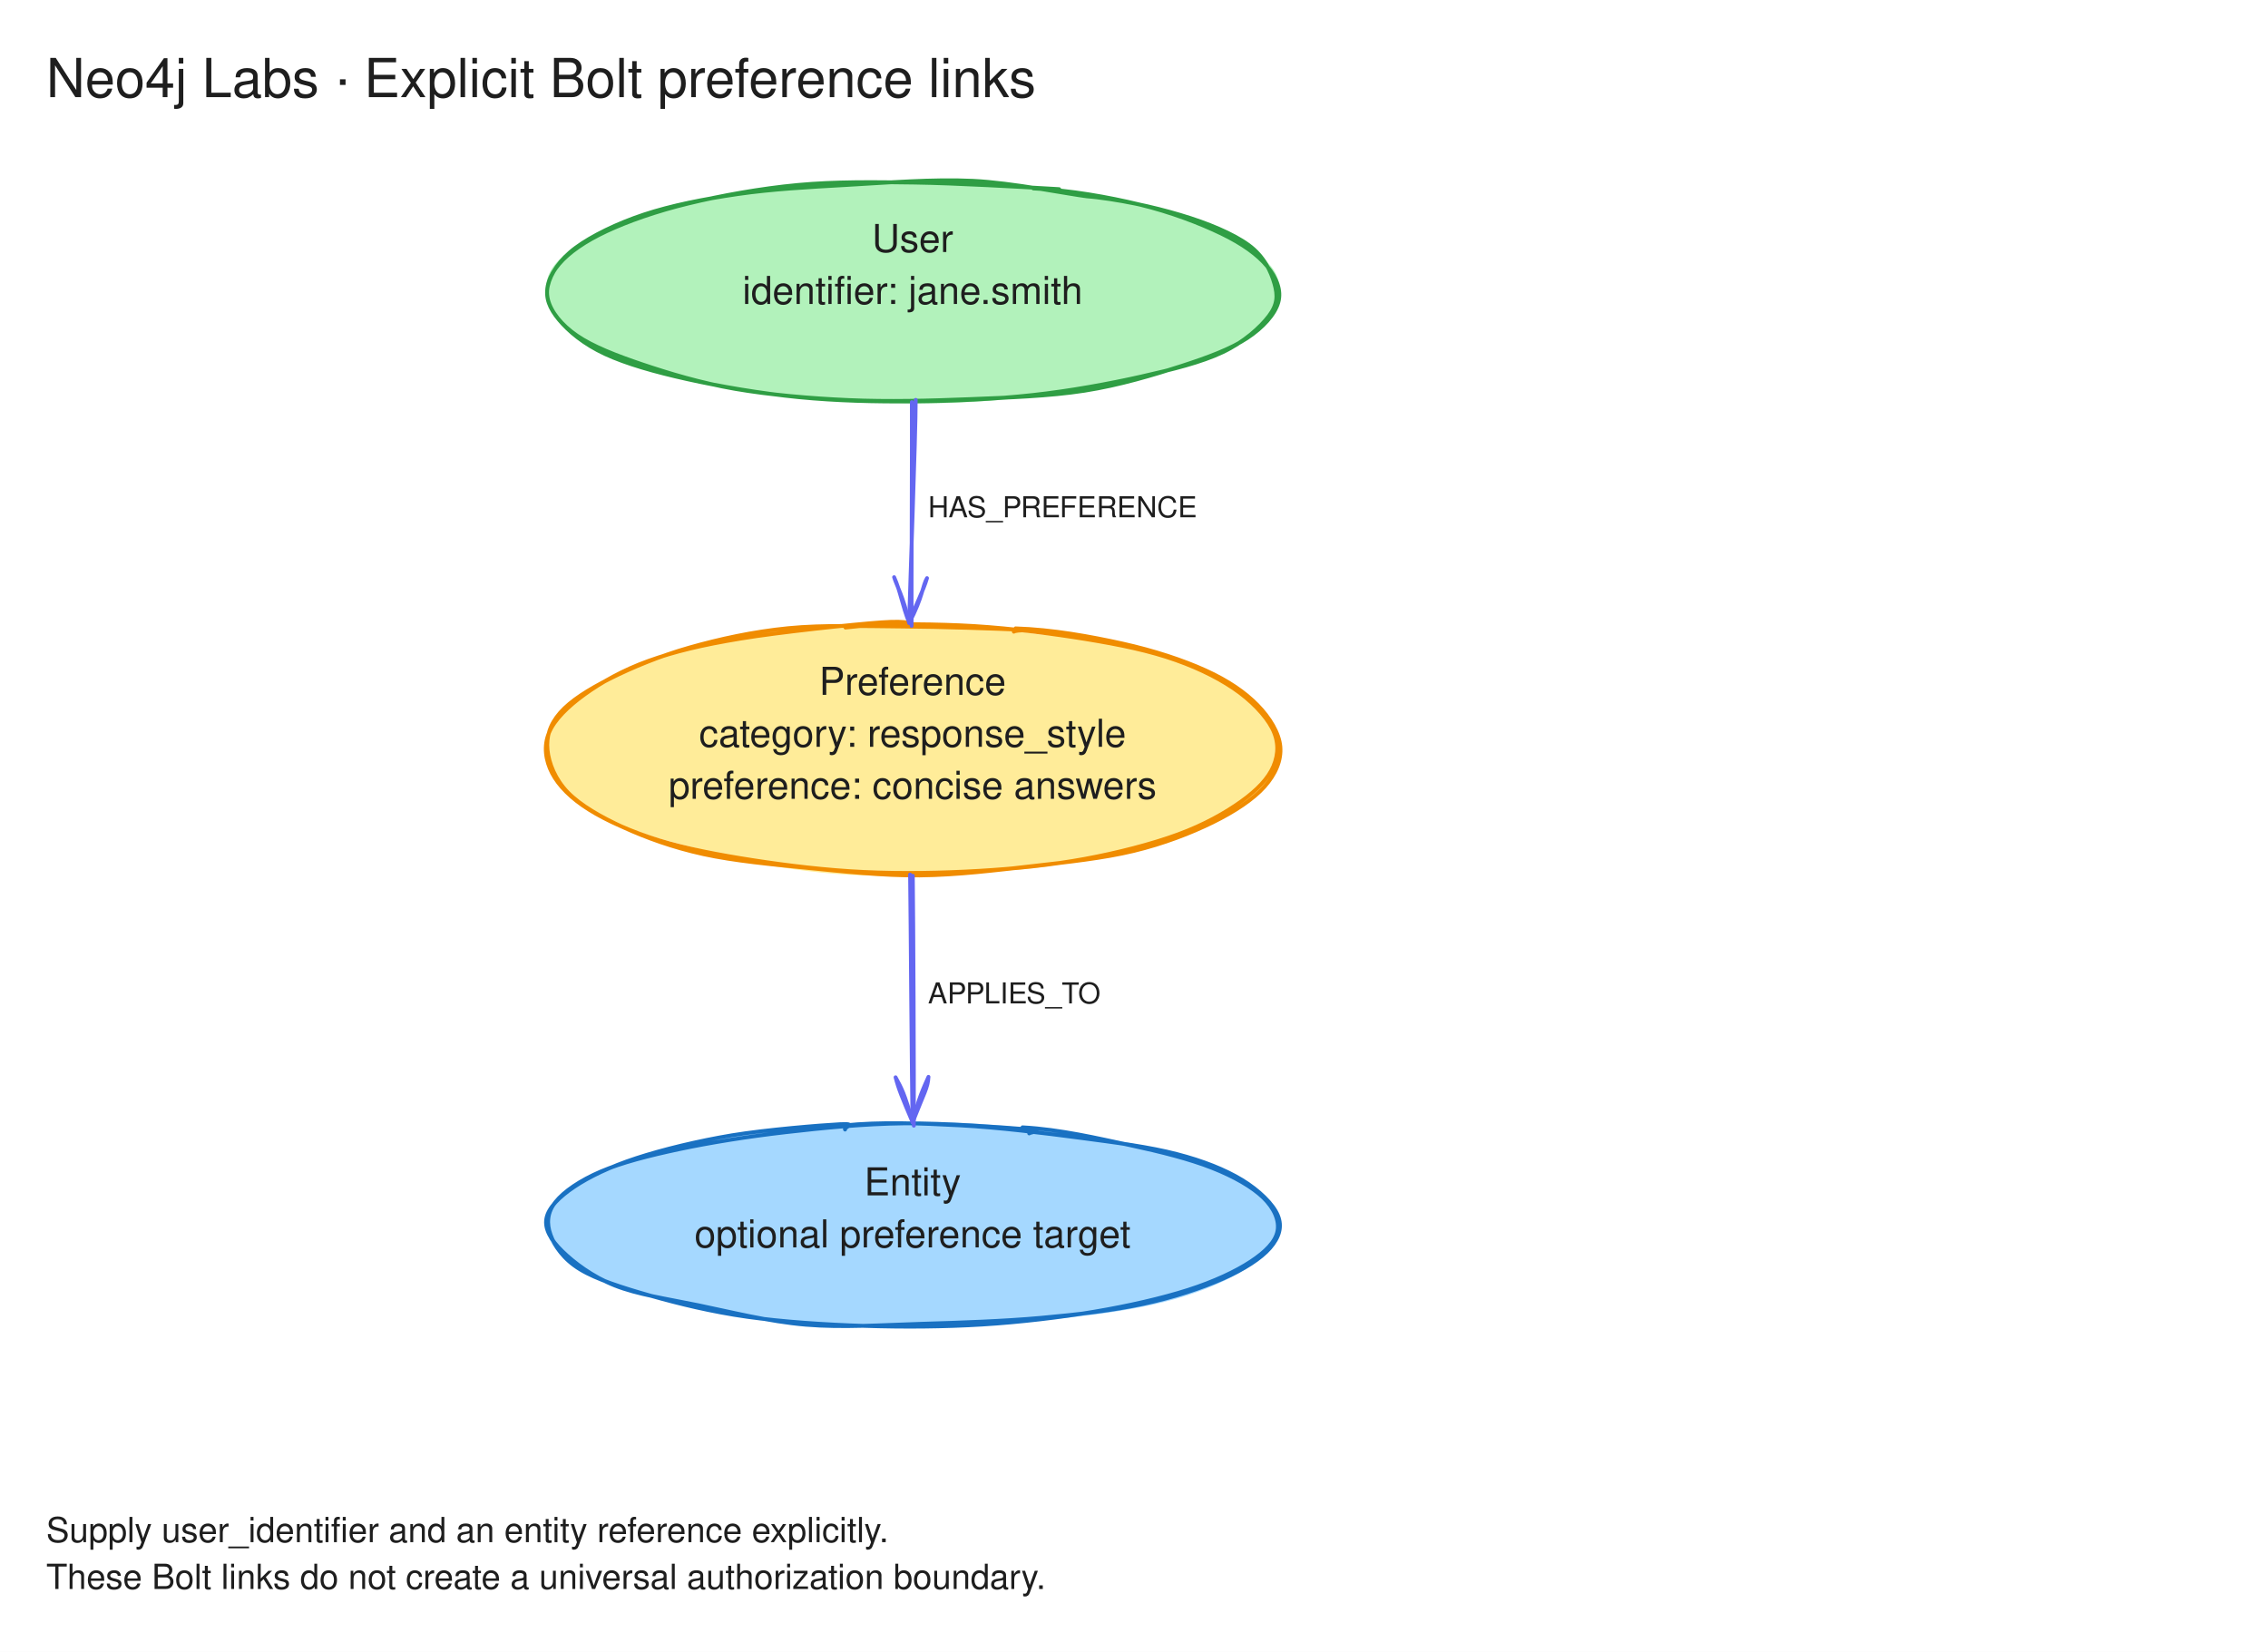
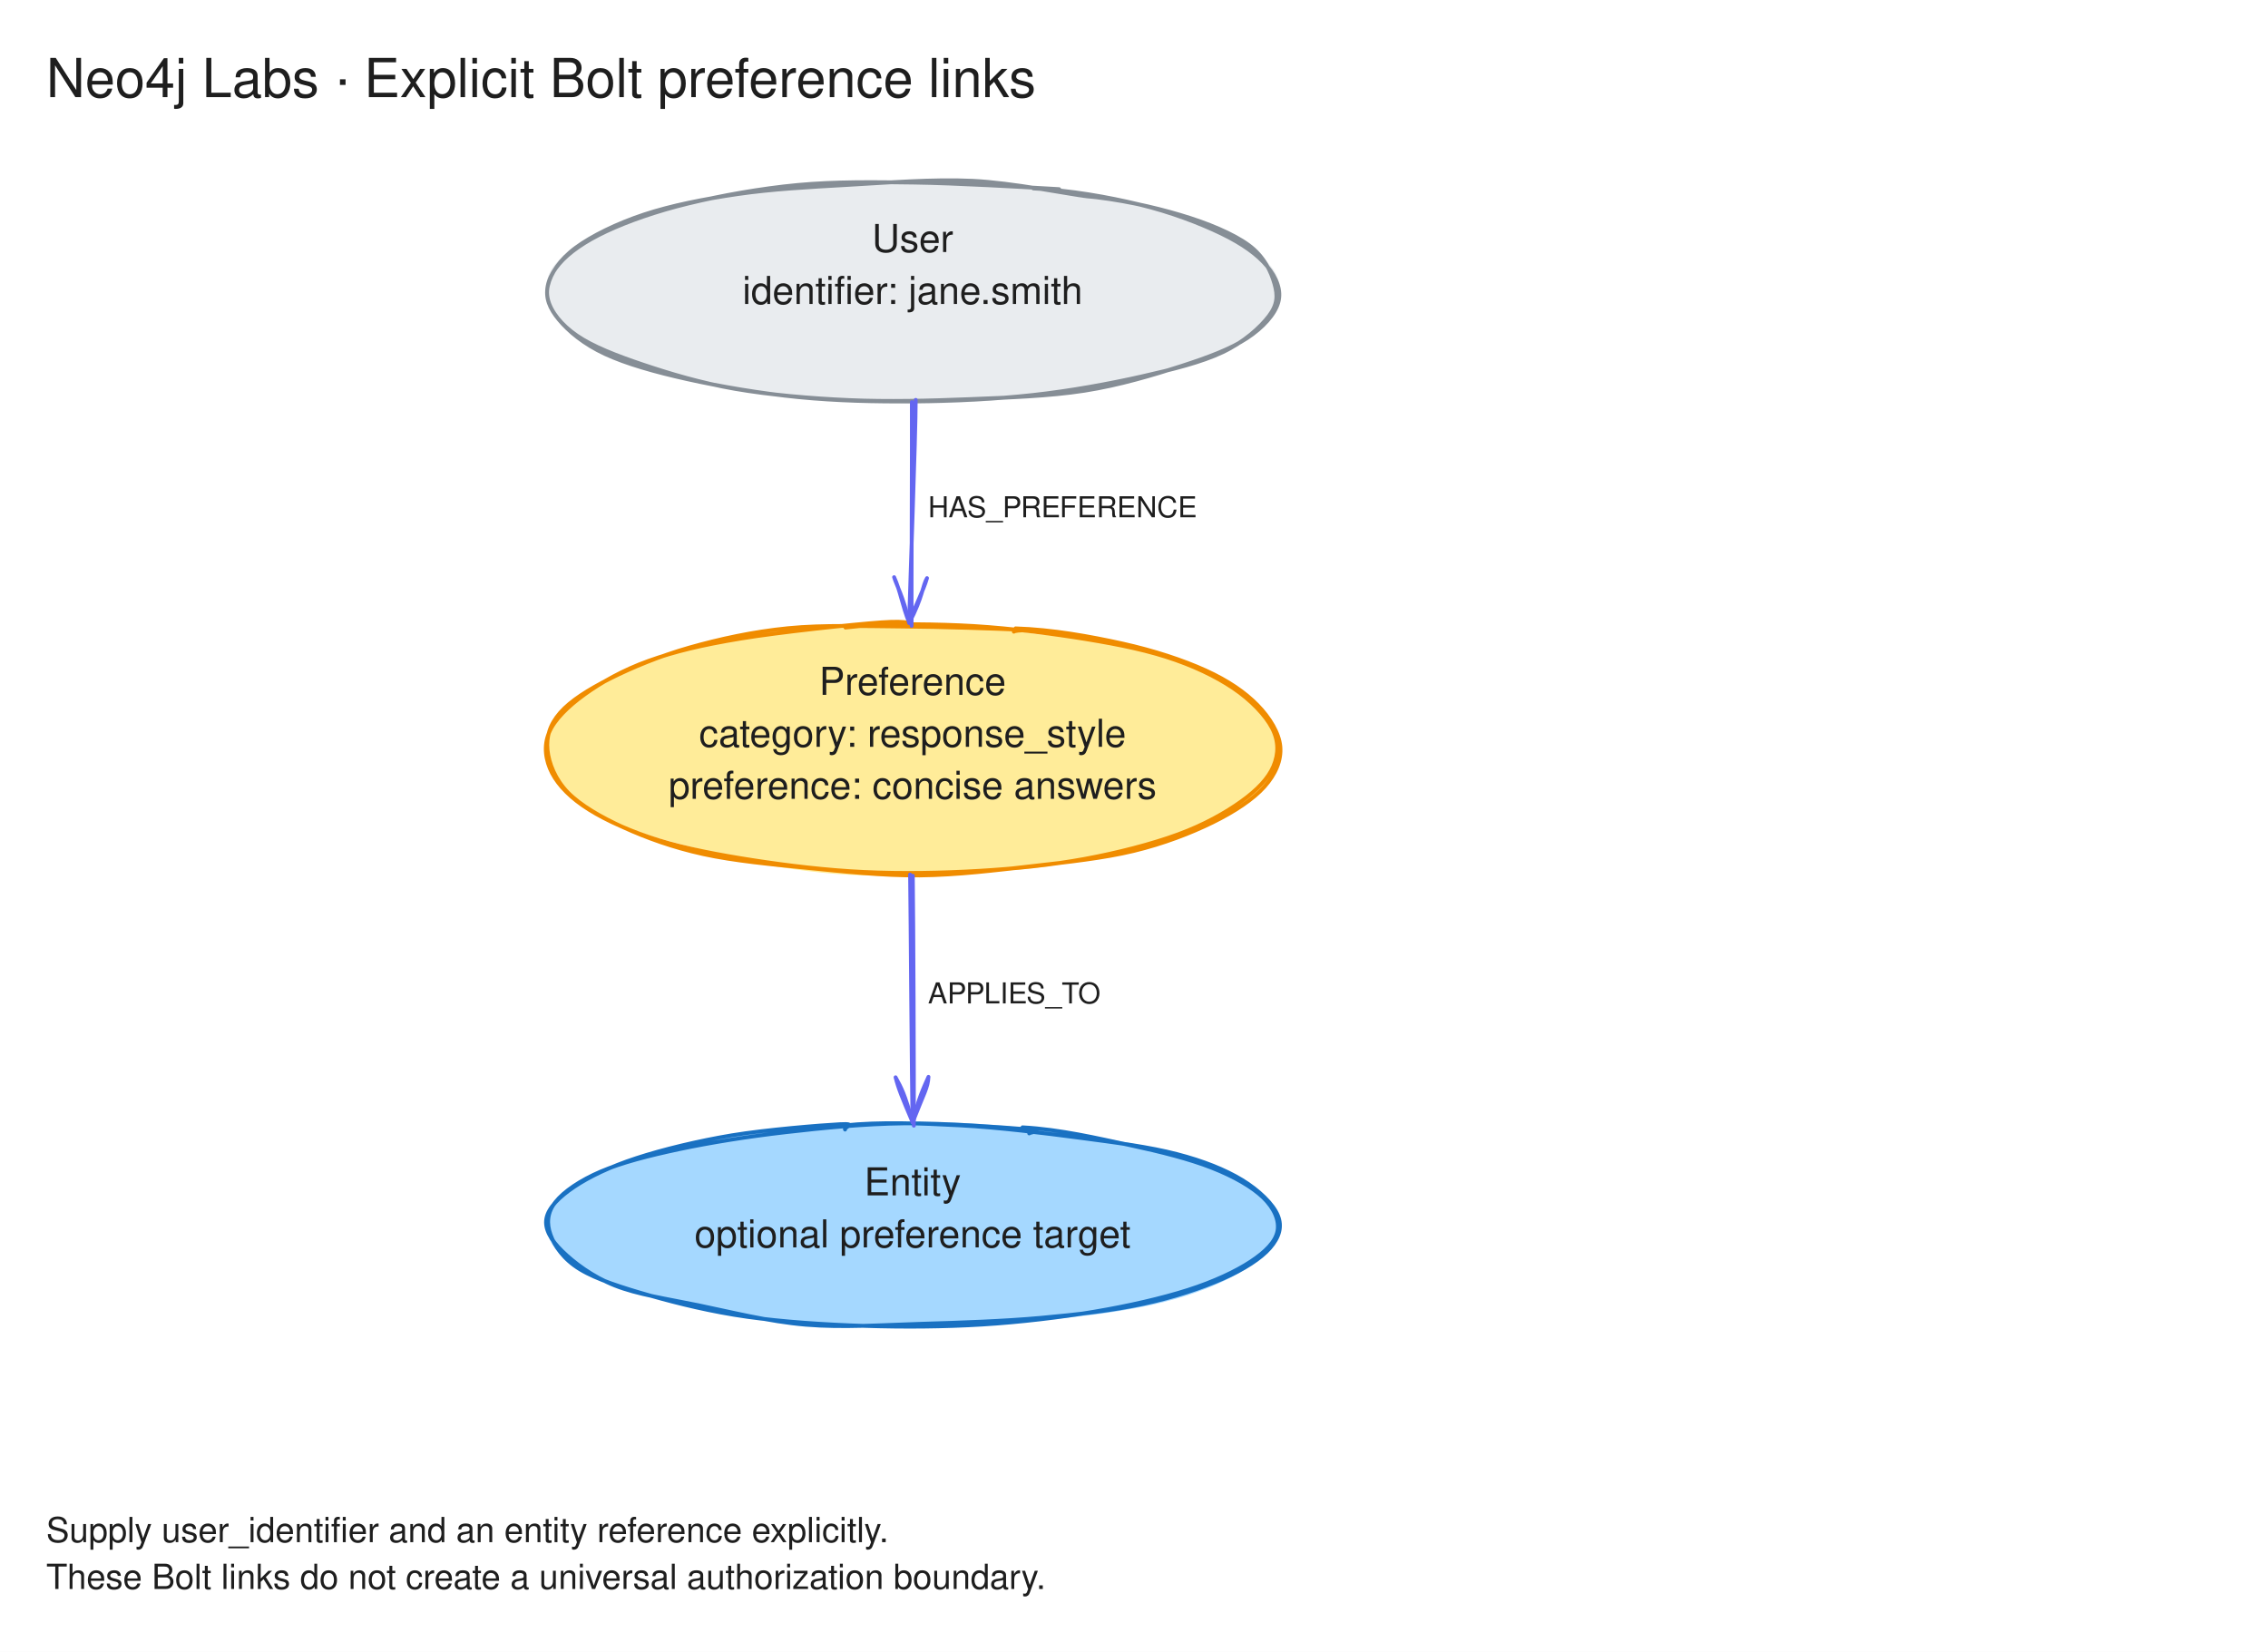
<svg xmlns="http://www.w3.org/2000/svg" version="1.1" viewBox="0 0 1178 858" width="1178" height="858">
  <defs>
    <style class="style-fonts">
      </style>
  </defs>
  <rect x="0" y="0" width="1178" height="858" fill="#ffffff" />
  <g transform="translate(24 24) rotate(0 490 18.9)">
    <text x="0" y="26.461" font-family="Helvetica, Segoe UI Emoji" font-size="28px" fill="#1e1e1e" text-anchor="start" style="white-space: pre;" direction="ltr" dominant-baseline="alphabetic">Neo4j Labs · Explicit Bolt preference links</text>
  </g>
  <g stroke-linecap="round" transform="translate(284 94) rotate(0 190 57.5)">
-     <path d="M203.36 0.36 C222.94 0.03, 244.1 2.47, 263.09 4.9 C282.08 7.33, 302.03 10.9, 317.3 14.94 C332.56 18.97, 344.63 23.84, 354.7 29.1 C364.77 34.37, 373.87 40.43, 377.72 46.51 C381.57 52.6, 380.84 59.36, 377.8 65.59 C374.75 71.83, 368.9 78.33, 359.47 83.93 C350.05 89.52, 336.29 95, 321.24 99.16 C306.2 103.31, 287.84 106.15, 269.2 108.83 C250.56 111.51, 229.74 114.52, 209.4 115.26 C189.05 116, 167.18 114.66, 147.11 113.27 C127.03 111.89, 106.47 110.29, 88.96 106.96 C71.45 103.62, 54.86 98.33, 42.04 93.28 C29.22 88.23, 18.95 82.45, 12.06 76.66 C5.16 70.86, 1.01 64.66, 0.65 58.48 C0.28 52.3, 3.66 45.39, 9.86 39.58 C16.06 33.77, 25.51 28.62, 37.84 23.62 C50.17 18.62, 66.75 13.32, 83.83 9.59 C100.91 5.87, 119.2 2.88, 140.31 1.25 C161.42 -0.39, 197.38 -0.29, 210.51 -0.2 C223.64 -0.11, 219.27 0.63, 219.08 1.77 M128.06 4.7 C145.38 2.04, 168.59 0.94, 189.13 0.87 C209.67 0.8, 231.69 2.32, 251.3 4.28 C270.92 6.25, 290.83 8.91, 306.82 12.65 C322.81 16.4, 336.28 21.73, 347.24 26.76 C358.2 31.79, 367 37.04, 372.6 42.82 C378.19 48.6, 382.16 55.24, 380.83 61.44 C379.51 67.64, 373.04 74.29, 364.64 80.03 C356.24 85.77, 344.1 91.28, 330.46 95.85 C316.83 100.43, 300.92 104.33, 282.83 107.46 C264.75 110.6, 242.32 113.59, 221.95 114.68 C201.58 115.76, 180.85 115.2, 160.6 113.97 C140.34 112.75, 118.57 110.08, 100.41 107.33 C82.25 104.58, 65.8 101.77, 51.65 97.49 C37.5 93.21, 23.94 87.64, 15.48 81.66 C7.02 75.69, 2.76 68.03, 0.88 61.65 C-1 55.28, -0.57 49.34, 4.2 43.43 C8.97 37.53, 18.26 31.62, 29.48 26.2 C40.69 20.79, 55.15 14.56, 71.49 10.93 C87.82 7.3, 117.84 5.36, 127.49 4.41 C137.13 3.45, 128.2 4.29, 129.36 5.19" stroke="none" stroke-width="0" fill="#b2f2bb" />
-     <path d="M252.73 3.88 C272.17 4.83, 291.45 8.29, 307.73 12.2 C324.01 16.11, 339.32 22, 350.39 27.35 C361.46 32.7, 369.2 38.33, 374.13 44.28 C379.06 50.23, 381.71 56.82, 379.95 63.06 C378.2 69.3, 372.02 76.2, 363.61 81.71 C355.2 87.23, 343.54 91.6, 329.48 96.14 C315.41 100.68, 297.6 106.08, 279.23 108.95 C260.86 111.81, 239.63 112.51, 219.25 113.32 C198.87 114.13, 177.18 114.69, 156.95 113.8 C136.71 112.91, 115.71 111.08, 97.83 107.99 C79.95 104.91, 63.38 99.88, 49.68 95.27 C35.99 90.65, 23.84 85.91, 15.67 80.3 C7.49 74.7, 2.15 67.83, 0.62 61.62 C-0.91 55.41, 1.42 48.95, 6.48 43.04 C11.54 37.13, 19.81 31.37, 30.98 26.14 C42.16 20.92, 56.97 15.7, 73.54 11.69 C90.11 7.68, 110.82 3.88, 130.4 2.07 C149.97 0.26, 169.46 0.53, 190.98 0.83 C212.5 1.13, 247.54 3.17, 259.52 3.86 C271.5 4.55, 264.06 4.02, 262.86 4.97 M278.73 7.75 C297.19 9.44, 314.69 13.36, 329 17.61 C343.3 21.86, 356.39 27.32, 364.55 33.27 C372.7 39.22, 376.17 47.2, 377.93 53.33 C379.68 59.47, 379.57 64.14, 375.08 70.08 C370.59 76.02, 362.07 83.71, 351.01 88.96 C339.95 94.21, 325.16 97.88, 308.73 101.58 C292.3 105.29, 272.05 109.02, 252.42 111.17 C232.8 113.32, 211.24 114.32, 190.97 114.5 C170.69 114.69, 150.42 114.21, 130.75 112.28 C111.08 110.35, 89.7 106.68, 72.95 102.94 C56.21 99.21, 41.39 95.02, 30.29 89.88 C19.18 84.74, 11.29 78.03, 6.34 72.11 C1.39 66.19, -0.87 60.61, 0.57 54.37 C2 48.13, 6.64 40.85, 14.96 34.69 C23.28 28.53, 36.44 22.07, 50.48 17.42 C64.53 12.77, 81.59 9.37, 99.21 6.8 C116.84 4.24, 135.9 3.19, 156.23 2.04 C176.57 0.89, 200.49 -1.08, 221.2 -0.09 C241.92 0.9, 270.94 6.82, 280.51 7.98 C290.08 9.13, 280.35 6.21, 278.62 6.85" stroke="#2f9e44" stroke-width="2" fill="none" />
+     <path d="M203.36 0.36 C222.94 0.03, 244.1 2.47, 263.09 4.9 C282.08 7.33, 302.03 10.9, 317.3 14.94 C332.56 18.97, 344.63 23.84, 354.7 29.1 C364.77 34.37, 373.87 40.43, 377.72 46.51 C381.57 52.6, 380.84 59.36, 377.8 65.59 C374.75 71.83, 368.9 78.33, 359.47 83.93 C350.05 89.52, 336.29 95, 321.24 99.16 C306.2 103.31, 287.84 106.15, 269.2 108.83 C250.56 111.51, 229.74 114.52, 209.4 115.26 C189.05 116, 167.18 114.66, 147.11 113.27 C127.03 111.89, 106.47 110.29, 88.96 106.96 C71.45 103.62, 54.86 98.33, 42.04 93.28 C29.22 88.23, 18.95 82.45, 12.06 76.66 C5.16 70.86, 1.01 64.66, 0.65 58.48 C0.28 52.3, 3.66 45.39, 9.86 39.58 C16.06 33.77, 25.51 28.62, 37.84 23.62 C50.17 18.62, 66.75 13.32, 83.83 9.59 C100.91 5.87, 119.2 2.88, 140.31 1.25 C161.42 -0.39, 197.38 -0.29, 210.51 -0.2 C223.64 -0.11, 219.27 0.63, 219.08 1.77 M128.06 4.7 C145.38 2.04, 168.59 0.94, 189.13 0.87 C209.67 0.8, 231.69 2.32, 251.3 4.28 C270.92 6.25, 290.83 8.91, 306.82 12.65 C322.81 16.4, 336.28 21.73, 347.24 26.76 C358.2 31.79, 367 37.04, 372.6 42.82 C378.19 48.6, 382.16 55.24, 380.83 61.44 C379.51 67.64, 373.04 74.29, 364.64 80.03 C356.24 85.77, 344.1 91.28, 330.46 95.85 C316.83 100.43, 300.92 104.33, 282.83 107.46 C264.75 110.6, 242.32 113.59, 221.95 114.68 C201.58 115.76, 180.85 115.2, 160.6 113.97 C140.34 112.75, 118.57 110.08, 100.41 107.33 C82.25 104.58, 65.8 101.77, 51.65 97.49 C37.5 93.21, 23.94 87.64, 15.48 81.66 C7.02 75.69, 2.76 68.03, 0.88 61.65 C-1 55.28, -0.57 49.34, 4.2 43.43 C8.97 37.53, 18.26 31.62, 29.48 26.2 C40.69 20.79, 55.15 14.56, 71.49 10.93 C87.82 7.3, 117.84 5.36, 127.49 4.41 C137.13 3.45, 128.2 4.29, 129.36 5.19" stroke="none" stroke-width="0" fill="#e9ecef" />
+     <path d="M252.73 3.88 C272.17 4.83, 291.45 8.29, 307.73 12.2 C324.01 16.11, 339.32 22, 350.39 27.35 C361.46 32.7, 369.2 38.33, 374.13 44.28 C379.06 50.23, 381.71 56.82, 379.95 63.06 C378.2 69.3, 372.02 76.2, 363.61 81.71 C355.2 87.23, 343.54 91.6, 329.48 96.14 C315.41 100.68, 297.6 106.08, 279.23 108.95 C260.86 111.81, 239.63 112.51, 219.25 113.32 C198.87 114.13, 177.18 114.69, 156.95 113.8 C136.71 112.91, 115.71 111.08, 97.83 107.99 C79.95 104.91, 63.38 99.88, 49.68 95.27 C35.99 90.65, 23.84 85.91, 15.67 80.3 C7.49 74.7, 2.15 67.83, 0.62 61.62 C-0.91 55.41, 1.42 48.95, 6.48 43.04 C11.54 37.13, 19.81 31.37, 30.98 26.14 C42.16 20.92, 56.97 15.7, 73.54 11.69 C90.11 7.68, 110.82 3.88, 130.4 2.07 C149.97 0.26, 169.46 0.53, 190.98 0.83 C212.5 1.13, 247.54 3.17, 259.52 3.86 C271.5 4.55, 264.06 4.02, 262.86 4.97 M278.73 7.75 C297.19 9.44, 314.69 13.36, 329 17.61 C343.3 21.86, 356.39 27.32, 364.55 33.27 C372.7 39.22, 376.17 47.2, 377.93 53.33 C379.68 59.47, 379.57 64.14, 375.08 70.08 C370.59 76.02, 362.07 83.71, 351.01 88.96 C339.95 94.21, 325.16 97.88, 308.73 101.58 C292.3 105.29, 272.05 109.02, 252.42 111.17 C232.8 113.32, 211.24 114.32, 190.97 114.5 C170.69 114.69, 150.42 114.21, 130.75 112.28 C111.08 110.35, 89.7 106.68, 72.95 102.94 C56.21 99.21, 41.39 95.02, 30.29 89.88 C19.18 84.74, 11.29 78.03, 6.34 72.11 C1.39 66.19, -0.87 60.61, 0.57 54.37 C2 48.13, 6.64 40.85, 14.96 34.69 C23.28 28.53, 36.44 22.07, 50.48 17.42 C64.53 12.77, 81.59 9.37, 99.21 6.8 C116.84 4.24, 135.9 3.19, 156.23 2.04 C176.57 0.89, 200.49 -1.08, 221.2 -0.09 C241.92 0.9, 270.94 6.82, 280.51 7.98 C290.08 9.13, 280.35 6.21, 278.62 6.85" stroke="#868e96" stroke-width="2" fill="none" />
  </g>
  <g transform="translate(302 112) rotate(0 172 27)">
    <text x="172" y="18.9" font-family="Helvetica, Segoe UI Emoji" font-size="20px" fill="#1e1e1e" text-anchor="middle" style="white-space: pre;" direction="ltr" dominant-baseline="alphabetic">User</text>
    <text x="172" y="45.9" font-family="Helvetica, Segoe UI Emoji" font-size="20px" fill="#1e1e1e" text-anchor="middle" style="white-space: pre;" direction="ltr" dominant-baseline="alphabetic">identifier: jane.smith</text>
  </g>
  <g stroke-linecap="round" transform="translate(284 324) rotate(0 190 65)">
    <path d="M244.81 2.28 C263.32 3.33, 281.69 8, 297.68 11.94 C313.67 15.89, 328.8 20.72, 340.75 25.93 C352.69 31.15, 362.75 37.07, 369.34 43.24 C375.92 49.4, 379.67 56.12, 380.25 62.9 C380.83 69.69, 378.39 77.39, 372.82 83.94 C367.24 90.5, 358.09 96.82, 346.8 102.23 C335.51 107.65, 320.68 112.33, 305.09 116.43 C289.49 120.54, 271.44 124.71, 253.22 126.87 C235.01 129.03, 215.38 129.18, 195.81 129.41 C176.23 129.64, 154.64 130.21, 135.77 128.27 C116.9 126.33, 98.63 121.64, 82.59 117.75 C66.55 113.87, 51.65 110.02, 39.53 104.97 C27.42 99.92, 16.42 93.99, 9.88 87.45 C3.35 80.92, 0.73 72.5, 0.34 65.75 C-0.06 59, 1.96 53.37, 7.5 46.96 C13.05 40.55, 22.3 32.86, 33.59 27.28 C44.88 21.71, 59.58 17.46, 75.25 13.52 C90.93 9.58, 109.25 5.84, 127.62 3.64 C145.99 1.44, 162.45 -0.14, 185.47 0.33 C208.48 0.79, 249.05 4.89, 265.7 6.42 C282.35 7.95, 286.37 8.52, 285.35 9.5 M272.11 6.39 C290.32 7.9, 306.83 12.03, 320.82 16.55 C334.81 21.07, 346.79 27.27, 356.05 33.51 C365.32 39.74, 372.65 47.27, 376.43 53.97 C380.2 60.67, 381.34 67.14, 378.69 73.71 C376.04 80.29, 369.04 87.2, 360.52 93.42 C352 99.65, 340.84 106.34, 327.58 111.06 C314.33 115.78, 298.25 118.9, 280.98 121.73 C263.72 124.55, 243.46 126.5, 223.99 127.99 C204.53 129.48, 183.52 131.33, 164.19 130.68 C144.86 130.04, 125.42 127.44, 108.01 124.13 C90.61 120.82, 74.07 115.42, 59.75 110.83 C45.42 106.24, 31.33 102.05, 22.06 96.58 C12.79 91.11, 7.58 84.84, 4.13 78.03 C0.68 71.21, -1.08 62.62, 1.35 55.69 C3.78 48.76, 10.46 42.47, 18.73 36.44 C27 30.41, 37.4 24.25, 50.97 19.49 C64.54 14.73, 82.62 11.05, 100.16 7.88 C117.7 4.71, 137.1 1.69, 156.23 0.47 C175.35 -0.76, 195.89 -0.71, 214.93 0.51 C233.98 1.72, 261.14 6.53, 270.51 7.74 C279.87 8.95, 272.47 7.03, 271.11 7.75" stroke="none" stroke-width="0" fill="#ffec99" />
    <path d="M155.14 1.95 C172.83 -0.16, 194.85 -0.04, 214.55 0.79 C234.25 1.62, 255.49 4.18, 273.35 6.91 C291.21 9.64, 307.84 12.76, 321.71 17.19 C335.57 21.61, 347.35 27.26, 356.53 33.44 C365.7 39.62, 373.26 47.52, 376.74 54.26 C380.23 61.01, 380.09 67.59, 377.43 73.92 C374.76 80.24, 369.03 86.29, 360.76 92.2 C352.5 98.12, 341.42 104.41, 327.83 109.39 C314.25 114.38, 296.46 118.98, 279.25 122.13 C262.05 125.28, 243.68 127.18, 224.6 128.31 C205.53 129.44, 184.35 129.83, 164.79 128.91 C145.23 128, 125.02 125.55, 107.25 122.8 C89.49 120.06, 72.44 116.81, 58.21 112.43 C43.98 108.04, 31.11 102.3, 21.86 96.49 C12.62 90.68, 6.2 84.2, 2.74 77.56 C-0.71 70.93, -1.69 63.46, 1.12 56.66 C3.92 49.85, 10.96 42.97, 19.59 36.73 C28.22 30.5, 39.36 24.09, 52.89 19.24 C66.42 14.4, 80.63 11, 100.79 7.67 C120.94 4.34, 158.88 0.3, 173.81 -0.75 C188.74 -1.8, 190.26 0.1, 190.38 1.36 M243.48 2.38 C262.56 2.95, 282.52 6.61, 298.98 10.25 C315.44 13.9, 330.56 18.91, 342.25 24.23 C353.94 29.55, 362.66 35.57, 369.12 42.17 C375.58 48.77, 380.4 56.74, 381.01 63.81 C381.61 70.89, 378.62 78.07, 372.75 84.64 C366.89 91.2, 357.15 97.63, 345.83 103.19 C334.5 108.75, 320.41 114.22, 304.8 117.99 C289.2 121.77, 270.73 123.74, 252.22 125.85 C233.7 127.97, 213.15 130.53, 193.73 130.7 C174.32 130.86, 154.46 128.67, 135.73 126.83 C116.99 124.99, 97.29 123.15, 81.31 119.64 C65.33 116.13, 51.57 111.09, 39.85 105.75 C28.13 100.42, 17.57 94.32, 10.99 87.62 C4.42 80.91, 1.06 72.44, 0.39 65.53 C-0.28 58.61, 1.55 52.32, 6.96 46.14 C12.37 39.96, 21.67 34.1, 32.88 28.46 C44.09 22.82, 58.82 16.66, 74.22 12.3 C89.63 7.94, 106.91 4.11, 125.31 2.29 C143.72 0.48, 164.79 1.28, 184.67 1.41 C204.55 1.53, 234.95 2.58, 244.6 3.03 C254.25 3.49, 243.79 3.06, 242.6 4.11" stroke="#f08c00" stroke-width="2" fill="none" />
  </g>
  <g transform="translate(302 342) rotate(0 172 40.5)">
    <text x="172" y="18.9" font-family="Helvetica, Segoe UI Emoji" font-size="20px" fill="#1e1e1e" text-anchor="middle" style="white-space: pre;" direction="ltr" dominant-baseline="alphabetic">Preference</text>
    <text x="172" y="45.9" font-family="Helvetica, Segoe UI Emoji" font-size="20px" fill="#1e1e1e" text-anchor="middle" style="white-space: pre;" direction="ltr" dominant-baseline="alphabetic">category: response_style</text>
    <text x="172" y="72.9" font-family="Helvetica, Segoe UI Emoji" font-size="20px" fill="#1e1e1e" text-anchor="middle" style="white-space: pre;" direction="ltr" dominant-baseline="alphabetic">preference: concise answers</text>
  </g>
  <g stroke-linecap="round" transform="translate(284 584) rotate(0 190 52.5)">
    <path d="M213.49 1.29 C233.24 1.15, 254.43 2.67, 272.88 5.12 C291.33 7.57, 309.49 12.13, 324.19 16.01 C338.89 19.89, 352.2 23.51, 361.07 28.39 C369.94 33.27, 374.83 39.47, 377.42 45.28 C380.01 51.08, 380.62 57.72, 376.62 63.24 C372.61 68.76, 364.07 73.37, 353.4 78.37 C342.73 83.38, 328.06 89.5, 312.58 93.27 C297.09 97.05, 279.38 99.21, 260.49 101.01 C241.6 102.81, 220.02 103.87, 199.24 104.08 C178.47 104.28, 155.68 103.69, 135.82 102.25 C115.95 100.8, 96.74 98.57, 80.04 95.43 C63.34 92.29, 47.59 87.89, 35.6 83.41 C23.61 78.93, 13.99 73.88, 8.09 68.55 C2.2 63.22, -0.46 57.28, 0.22 51.42 C0.9 45.56, 4.67 38.93, 12.18 33.4 C19.69 27.88, 31.85 22.71, 45.3 18.26 C58.75 13.82, 75.38 9.77, 92.88 6.76 C110.39 3.74, 127.77 1.02, 150.33 0.2 C172.89 -0.61, 213 1.39, 228.27 1.87 C243.54 2.34, 242.56 2.32, 241.93 3.06 M142.33 2.93 C160.57 0.58, 183.32 -1.22, 204.07 -1.04 C224.82 -0.86, 247.84 1.65, 266.85 4.02 C285.86 6.39, 303.4 9.37, 318.14 13.17 C332.89 16.97, 345.53 21.86, 355.33 26.84 C365.14 31.82, 373.12 37.5, 376.98 43.05 C380.83 48.61, 381.64 54.33, 378.46 60.18 C375.27 66.03, 367.58 72.8, 357.87 78.16 C348.17 83.52, 335.23 88.58, 320.23 92.34 C305.23 96.09, 286.7 98.81, 267.86 100.69 C249.02 102.56, 227.7 102.86, 207.16 103.57 C186.63 104.28, 164.61 106.04, 144.65 104.94 C124.69 103.83, 105.02 100.26, 87.42 96.94 C69.82 93.61, 52.1 89.6, 39.07 84.98 C26.04 80.37, 15.64 74.81, 9.24 69.26 C2.84 63.7, 0.54 57.33, 0.69 51.65 C0.85 45.96, 3.63 40.14, 10.16 35.15 C16.7 30.17, 27.1 26.14, 39.9 21.75 C52.7 17.35, 69.74 12.09, 86.96 8.77 C104.18 5.45, 133.59 3, 143.22 1.82 C152.84 0.65, 143.82 0.81, 144.72 1.72" stroke="none" stroke-width="0" fill="#a5d8ff" />
    <path d="M247.1 1.54 C266.83 2.61, 286.29 7.26, 302.68 10.76 C319.07 14.26, 333.86 18.02, 345.43 22.57 C357 27.11, 366.42 32.56, 372.1 38.05 C377.78 43.53, 380.6 49.94, 379.51 55.47 C378.42 61.01, 373.3 66.18, 365.56 71.27 C357.81 76.36, 346.6 81.65, 333.05 85.99 C319.49 90.33, 302.05 94.32, 284.24 97.31 C266.42 100.31, 246.07 102.74, 226.16 103.97 C206.25 105.19, 185.14 105.33, 164.8 104.67 C144.45 104, 122.57 102.57, 104.1 99.96 C85.63 97.35, 68.43 93.12, 53.96 89.01 C39.49 84.9, 25.93 80.59, 17.27 75.32 C8.61 70.05, 4.12 63.22, 1.99 57.39 C-0.13 51.56, 0.15 45.82, 4.51 40.33 C8.86 34.85, 17.39 29.05, 28.1 24.47 C38.8 19.9, 52.74 16.3, 68.73 12.9 C84.72 9.5, 104.57 6.31, 124.04 4.08 C143.51 1.84, 164.71 -0.26, 185.53 -0.52 C206.35 -0.78, 238.11 1.64, 248.95 2.52 C259.79 3.39, 251.45 3.88, 250.57 4.71 M154.53 0.55 C173.07 -1.4, 194.09 -0.56, 214.49 0.51 C234.89 1.59, 258.18 4.51, 276.96 6.99 C295.74 9.46, 313.14 11.75, 327.16 15.39 C341.18 19.03, 352.31 23.51, 361.07 28.82 C369.83 34.13, 377.27 41.34, 379.7 47.24 C382.14 53.14, 380.44 58.72, 375.68 64.21 C370.93 69.7, 362.12 75.34, 351.14 80.18 C340.17 85.02, 325.6 89.88, 309.83 93.26 C294.06 96.65, 275.71 98.78, 256.51 100.5 C237.32 102.22, 215.01 102.99, 194.68 103.58 C174.35 104.18, 153.91 105.67, 134.56 104.06 C115.21 102.45, 95.13 97.32, 78.59 93.93 C62.05 90.54, 47.1 88.37, 35.34 83.7 C23.59 79.02, 13.99 71.67, 8.06 65.86 C2.14 60.06, -1.24 54.43, -0.2 48.86 C0.83 43.28, 6.49 37.65, 14.28 32.43 C22.07 27.21, 32.88 21.99, 46.52 17.53 C60.16 13.07, 78.47 8.62, 96.1 5.69 C113.73 2.76, 142.48 0.42, 152.29 -0.08 C162.09 -0.58, 153.94 1.55, 154.93 2.7" stroke="#1971c2" stroke-width="2" fill="none" />
  </g>
  <g transform="translate(302 602) rotate(0 172 27)">
    <text x="172" y="18.9" font-family="Helvetica, Segoe UI Emoji" font-size="20px" fill="#1e1e1e" text-anchor="middle" style="white-space: pre;" direction="ltr" dominant-baseline="alphabetic">Entity</text>
    <text x="172" y="45.9" font-family="Helvetica, Segoe UI Emoji" font-size="20px" fill="#1e1e1e" text-anchor="middle" style="white-space: pre;" direction="ltr" dominant-baseline="alphabetic">optional preference target</text>
  </g>
  <g stroke-linecap="round">
    <g transform="translate(474 209) rotate(0 0 57.5)">
      <path d="M-0.38 -0.16 C-0.27 19.34, -0.63 96.87, -0.52 116.07 M1.62 -1.3 C1.64 17.98, -1.41 94.9, -1.74 114.51" stroke="#6366f1" stroke-width="2" fill="none" />
    </g>
    <g transform="translate(474 209) rotate(0 0 57.5)">
      <path d="M-9.6 90.78 C-8.49 94.7, -4.85 100.78, -1.74 114.51 M-9.6 90.78 C-6.36 97.86, -5.39 105.41, -1.74 114.51" stroke="#6366f1" stroke-width="2" fill="none" />
    </g>
    <g transform="translate(474 209) rotate(0 0 57.5)">
      <path d="M7.49 91.28 C5.18 95.04, 5.39 101.02, -1.74 114.51 M7.49 91.28 C5.55 98.13, 1.33 105.52, -1.74 114.51" stroke="#6366f1" stroke-width="2" fill="none" />
    </g>
  </g>
  <mask />
  <g transform="translate(482 254.5) rotate(0 100 10.125)">
    <text x="0" y="14.175" font-family="Helvetica, Segoe UI Emoji" font-size="15px" fill="#1e1e1e" text-anchor="start" style="white-space: pre;" direction="ltr" dominant-baseline="alphabetic">HAS_PREFERENCE</text>
  </g>
  <g stroke-linecap="round">
    <g transform="translate(474 454) rotate(0 0 65)">
      <path d="M0.11 0.87 C0.41 22.74, 0.78 109.27, 0.64 130.69 M-1.3 0.27 C-0.99 21.85, -0.49 107.25, 0.02 128.93" stroke="#6366f1" stroke-width="2" fill="none" />
    </g>
    <g transform="translate(474 454) rotate(0 0 65)">
      <path d="M-8.84 105.55 C-5.73 111.29, -4.25 113.7, 0.02 128.93 M-8.84 105.55 C-7.34 111.54, -5.41 116.11, 0.02 128.93" stroke="#6366f1" stroke-width="2" fill="none" />
    </g>
    <g transform="translate(474 454) rotate(0 0 65)">
      <path d="M8.25 105.32 C7.94 111.12, 5.99 113.58, 0.02 128.93 M8.25 105.32 C5.53 111.49, 3.23 116.12, 0.02 128.93" stroke="#6366f1" stroke-width="2" fill="none" />
    </g>
  </g>
  <mask />
  <g transform="translate(482 507) rotate(0 100 10.125)">
    <text x="0" y="14.175" font-family="Helvetica, Segoe UI Emoji" font-size="15px" fill="#1e1e1e" text-anchor="start" style="white-space: pre;" direction="ltr" dominant-baseline="alphabetic">APPLIES_TO</text>
  </g>
  <g transform="translate(24 784) rotate(0 565 25)">
    <text x="0" y="17.01" font-family="Helvetica, Segoe UI Emoji" font-size="18px" fill="#1e1e1e" text-anchor="start" style="white-space: pre;" direction="ltr" dominant-baseline="alphabetic">Supply user_identifier and an entity reference explicitly.</text>
    <text x="0" y="41.31" font-family="Helvetica, Segoe UI Emoji" font-size="18px" fill="#1e1e1e" text-anchor="start" style="white-space: pre;" direction="ltr" dominant-baseline="alphabetic">These Bolt links do not create a universal authorization boundary.</text>
  </g>
</svg>
